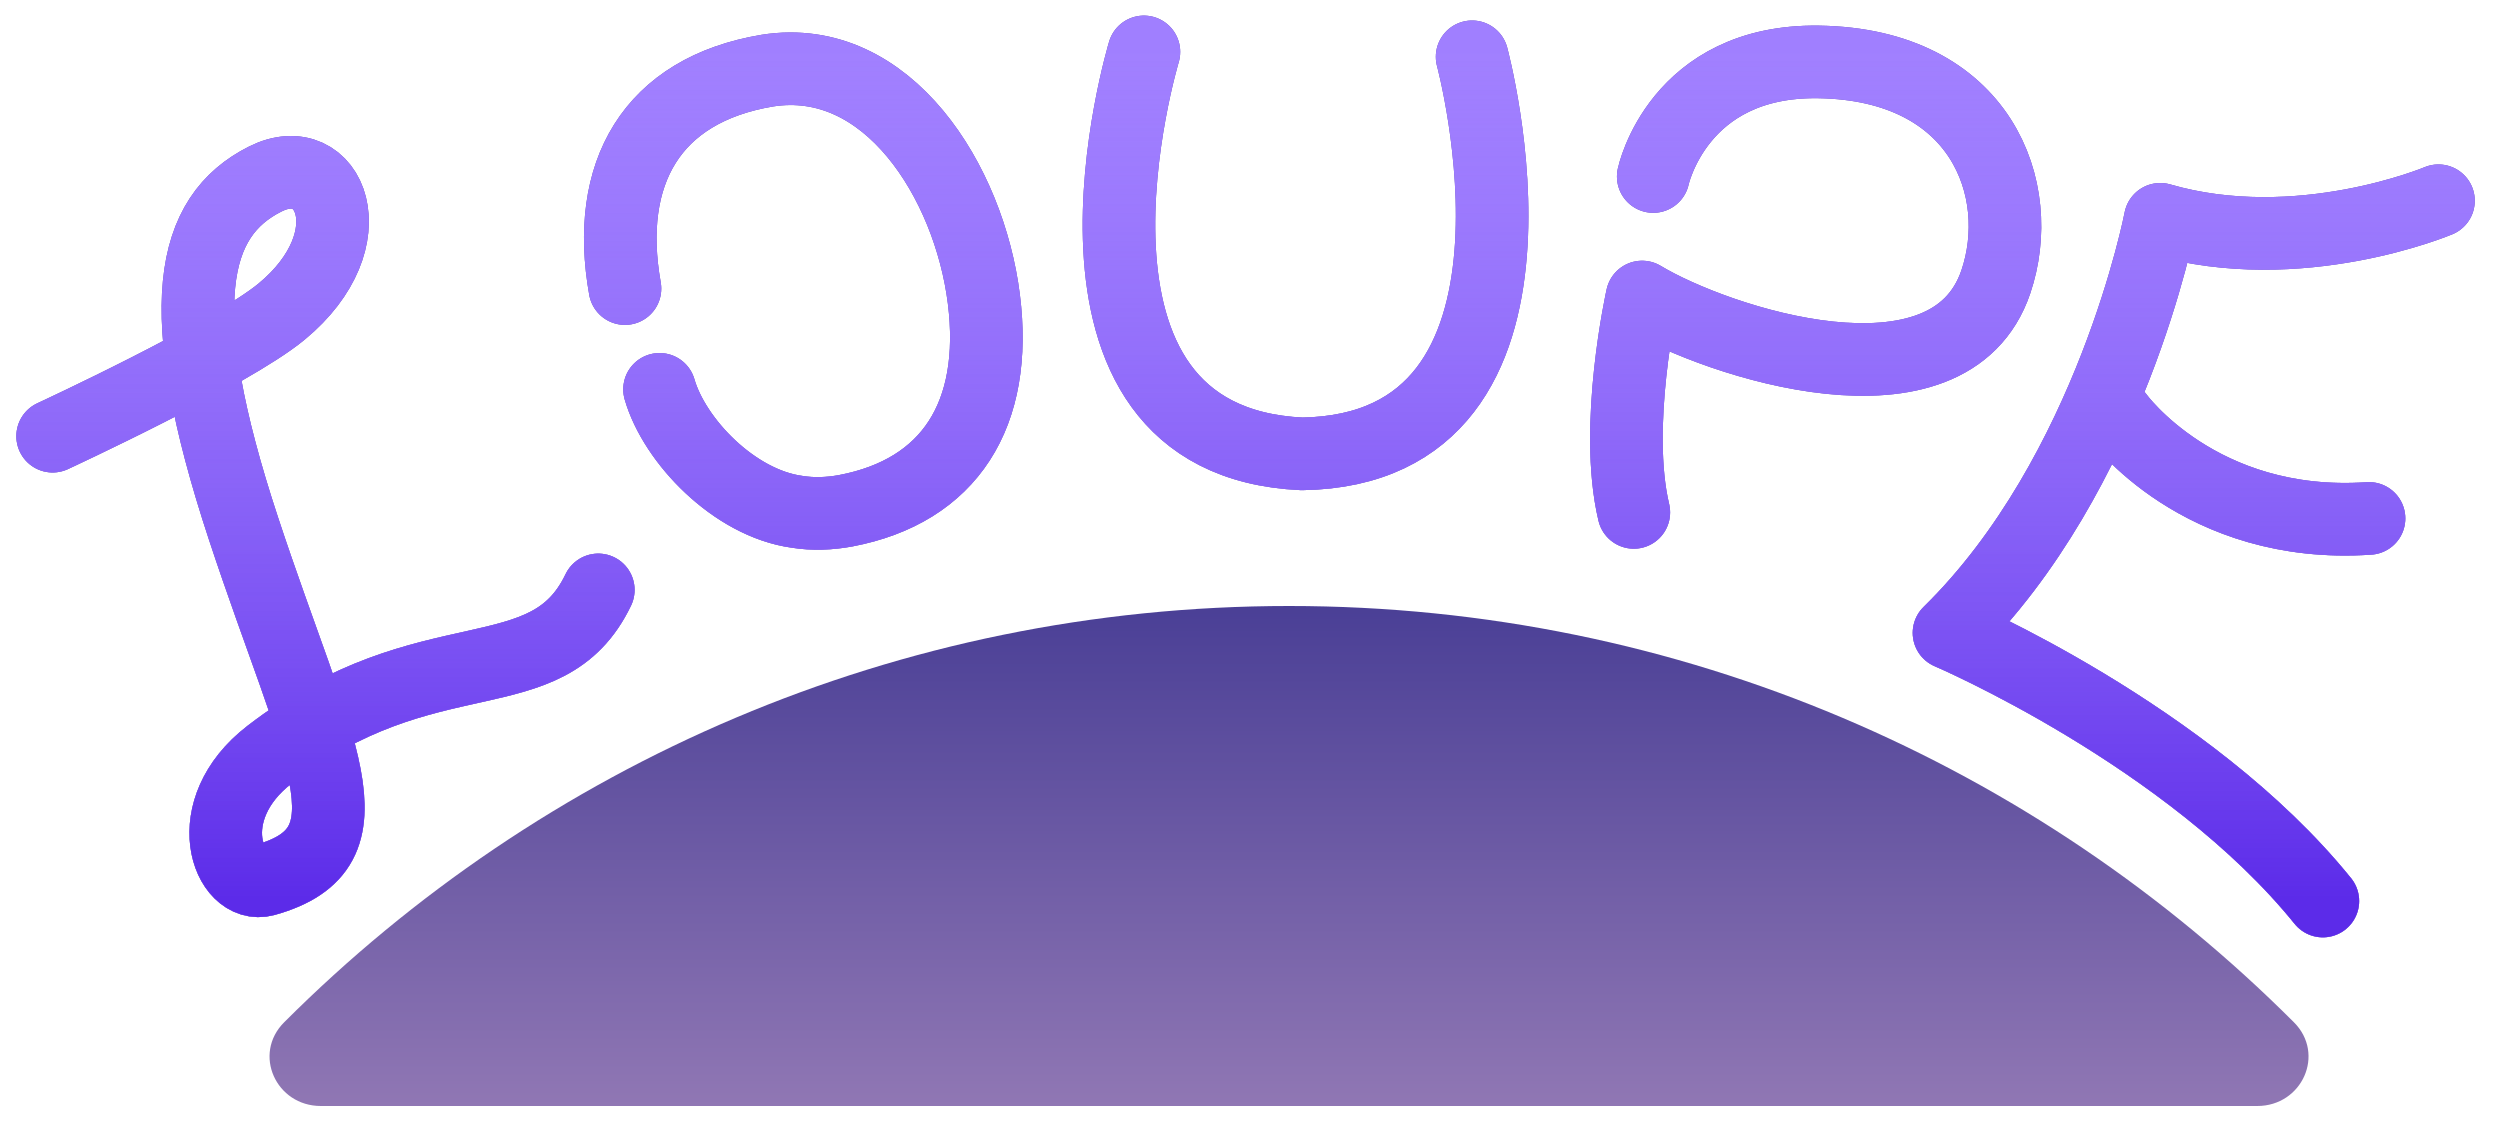
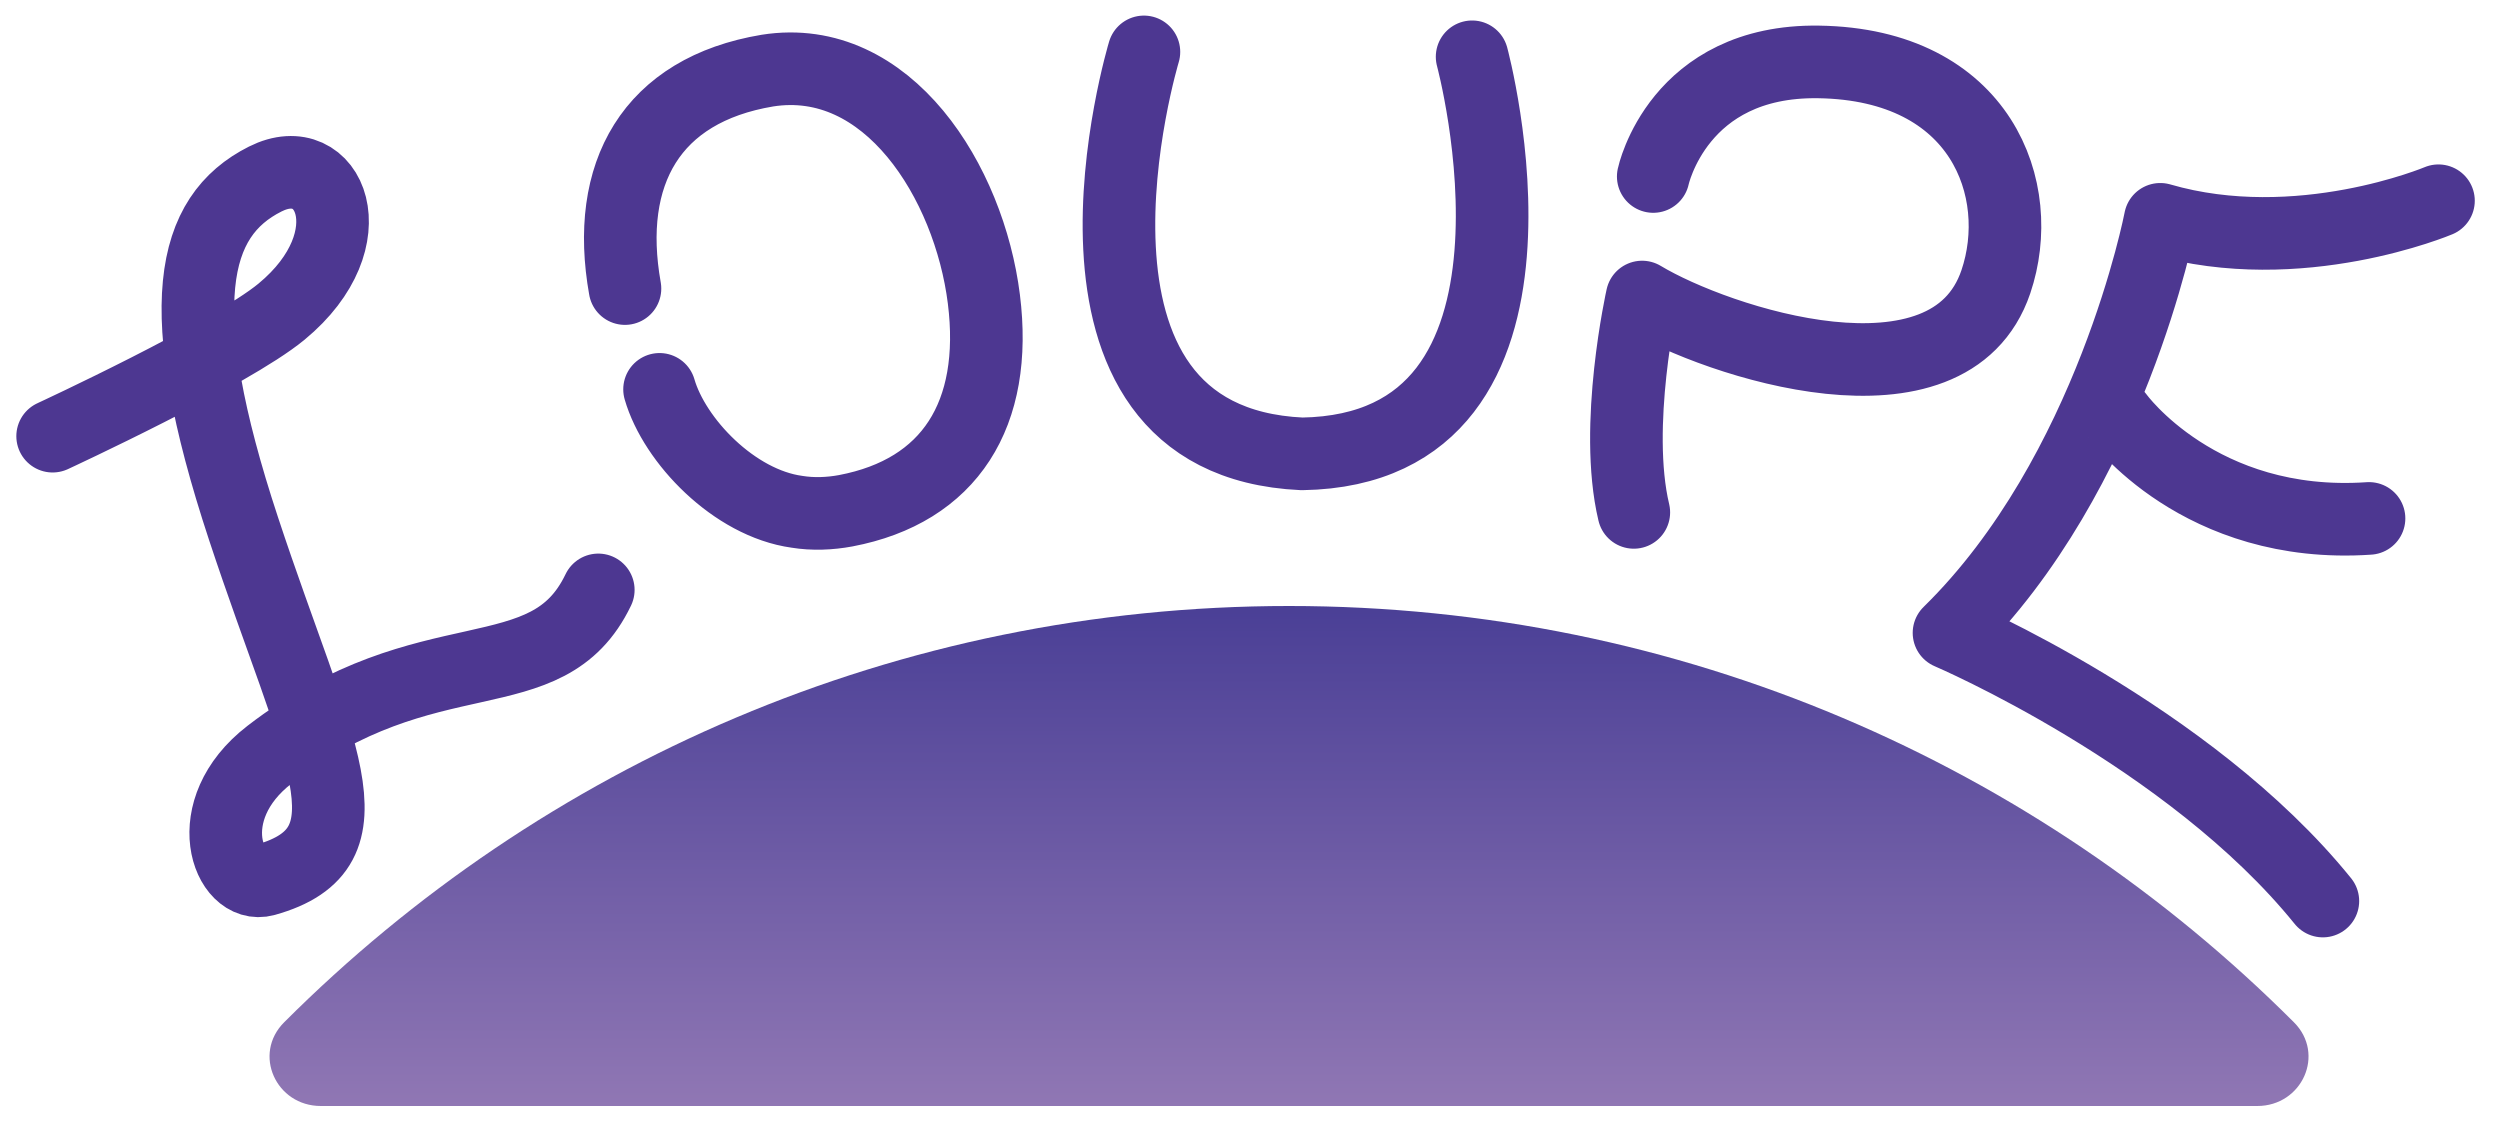
<svg xmlns="http://www.w3.org/2000/svg" width="95" height="43" viewBox="0 0 95 43" fill="none">
-   <path d="M2 16.575C2 16.575 8.745 13.455 10.697 11.844C14.054 9.073 12.533 5.569 10.079 6.803C7.262 8.219 6.461 11.63 9.255 20.091C12.05 28.553 14.437 32.219 10.077 33.437C8.661 33.833 7.494 30.794 10.248 28.673C16.284 24.026 20.78 26.495 22.735 22.416M55.94 2.158C55.94 2.158 59.971 17.081 49.478 17.247C38.995 16.768 43.469 1.972 43.469 1.972M23.749 10.966C22.968 6.589 24.75 3.42 29.162 2.683C33.734 1.963 36.829 6.914 37.387 11.364C37.937 15.748 36.088 18.658 32.136 19.409C31.531 19.521 30.892 19.547 30.285 19.448C27.897 19.12 25.627 16.747 25.063 14.795M62.823 6.707C62.823 6.707 63.762 2.273 69.107 2.353C75.297 2.445 77.022 7.225 75.843 10.707C74.078 15.913 65.245 13.002 62.4 11.287C62.4 11.287 61.303 16.191 62.085 19.471M92.662 7.628C92.662 7.628 87.362 9.865 82.09 8.334C82.09 8.334 80.238 17.998 74.062 24.049C74.062 24.049 83.181 27.942 88.269 34.24M80.462 15.812C80.462 15.812 83.574 20.142 90.023 19.7" stroke="#5B4C9E" stroke-width="2.759" stroke-linecap="round" stroke-linejoin="round" />
-   <path d="M2 16.575C2 16.575 8.745 13.455 10.697 11.844C14.054 9.073 12.533 5.569 10.079 6.803C7.262 8.219 6.461 11.63 9.255 20.091C12.05 28.553 14.437 32.219 10.077 33.437C8.661 33.833 7.494 30.794 10.248 28.673C16.284 24.026 20.78 26.495 22.735 22.416M55.94 2.158C55.94 2.158 59.971 17.081 49.478 17.247C38.995 16.768 43.469 1.972 43.469 1.972M23.749 10.966C22.968 6.589 24.75 3.42 29.162 2.683C33.734 1.963 36.829 6.914 37.387 11.364C37.937 15.748 36.088 18.658 32.136 19.409C31.531 19.521 30.892 19.547 30.285 19.448C27.897 19.12 25.627 16.747 25.063 14.795M62.823 6.707C62.823 6.707 63.762 2.273 69.107 2.353C75.297 2.445 77.022 7.225 75.843 10.707C74.078 15.913 65.245 13.002 62.4 11.287C62.4 11.287 61.303 16.191 62.085 19.471M92.662 7.628C92.662 7.628 87.362 9.865 82.09 8.334C82.09 8.334 80.238 17.998 74.062 24.049C74.062 24.049 83.181 27.942 88.269 34.24M80.462 15.812C80.462 15.812 83.574 20.142 90.023 19.7" stroke="#A180FF" stroke-width="2.759" stroke-linecap="round" stroke-linejoin="round" />
-   <path d="M2 16.575C2 16.575 8.745 13.455 10.697 11.844C14.054 9.073 12.533 5.569 10.079 6.803C7.262 8.219 6.461 11.63 9.255 20.091C12.05 28.553 14.437 32.219 10.077 33.437C8.661 33.833 7.494 30.794 10.248 28.673C16.284 24.026 20.78 26.495 22.735 22.416M55.94 2.158C55.94 2.158 59.971 17.081 49.478 17.247C38.995 16.768 43.469 1.972 43.469 1.972M23.749 10.966C22.968 6.589 24.75 3.42 29.162 2.683C33.734 1.963 36.829 6.914 37.387 11.364C37.937 15.748 36.088 18.658 32.136 19.409C31.531 19.521 30.892 19.547 30.285 19.448C27.897 19.12 25.627 16.747 25.063 14.795M62.823 6.707C62.823 6.707 63.762 2.273 69.107 2.353C75.297 2.445 77.022 7.225 75.843 10.707C74.078 15.913 65.245 13.002 62.4 11.287C62.4 11.287 61.303 16.191 62.085 19.471M92.662 7.628C92.662 7.628 87.362 9.865 82.09 8.334C82.09 8.334 80.238 17.998 74.062 24.049C74.062 24.049 83.181 27.942 88.269 34.24M80.462 15.812C80.462 15.812 83.574 20.142 90.023 19.7" stroke="url(#paint0_linear_1094_511)" stroke-width="2.759" stroke-linecap="round" stroke-linejoin="round" />
-   <path d="M87.169 38.847C88.376 40.053 87.481 42.028 85.775 42.028H12.192C10.486 42.028 9.591 40.053 10.798 38.847C20.57 29.073 34.071 23.028 48.983 23.028C63.896 23.028 77.397 29.073 87.169 38.847Z" fill="url(#paint1_linear_1094_511)" />
+   <path d="M2 16.575C2 16.575 8.745 13.455 10.697 11.844C14.054 9.073 12.533 5.569 10.079 6.803C7.262 8.219 6.461 11.63 9.255 20.091C12.05 28.553 14.437 32.219 10.077 33.437C8.661 33.833 7.494 30.794 10.248 28.673C16.284 24.026 20.78 26.495 22.735 22.416M55.94 2.158C55.94 2.158 59.971 17.081 49.478 17.247C38.995 16.768 43.469 1.972 43.469 1.972M23.749 10.966C22.968 6.589 24.75 3.42 29.162 2.683C33.734 1.963 36.829 6.914 37.387 11.364C37.937 15.748 36.088 18.658 32.136 19.409C31.531 19.521 30.892 19.547 30.285 19.448C27.897 19.12 25.627 16.747 25.063 14.795M62.823 6.707C62.823 6.707 63.762 2.273 69.107 2.353C75.297 2.445 77.022 7.225 75.843 10.707C74.078 15.913 65.245 13.002 62.4 11.287C62.4 11.287 61.303 16.191 62.085 19.471M92.662 7.628C92.662 7.628 87.362 9.865 82.09 8.334C82.09 8.334 80.238 17.998 74.062 24.049C74.062 24.049 83.181 27.942 88.269 34.24M80.462 15.812C80.462 15.812 83.574 20.142 90.023 19.7" stroke="#4D3791" stroke-width="2.759" stroke-linecap="round" stroke-linejoin="round" />
+   <path d="M87.169 38.847C88.376 40.053 87.481 42.028 85.775 42.028H12.192C10.486 42.028 9.591 40.053 10.798 38.847C20.57 29.073 34.071 23.028 48.983 23.028C63.896 23.028 77.397 29.073 87.169 38.847Z" fill="url(#paint0_linear_1176_675)" />
  <defs>
-     <linearGradient id="paint0_linear_1094_511" x1="47.331" y1="1.972" x2="47.331" y2="34.117" gradientUnits="userSpaceOnUse">
-       <stop stop-color="#A180FF" stop-opacity="0.3" />
-       <stop offset="1" stop-color="#5C2BE9" />
-     </linearGradient>
-     <linearGradient id="paint1_linear_1094_511" x1="48.983" y1="23.028" x2="48.983" y2="42.028" gradientUnits="userSpaceOnUse">
+     <linearGradient id="paint0_linear_1176_675" x1="48.983" y1="23.028" x2="48.983" y2="42.028" gradientUnits="userSpaceOnUse">
      <stop stop-color="#4A3F96" />
      <stop offset="1" stop-color="#9077B4" />
    </linearGradient>
  </defs>
</svg>
